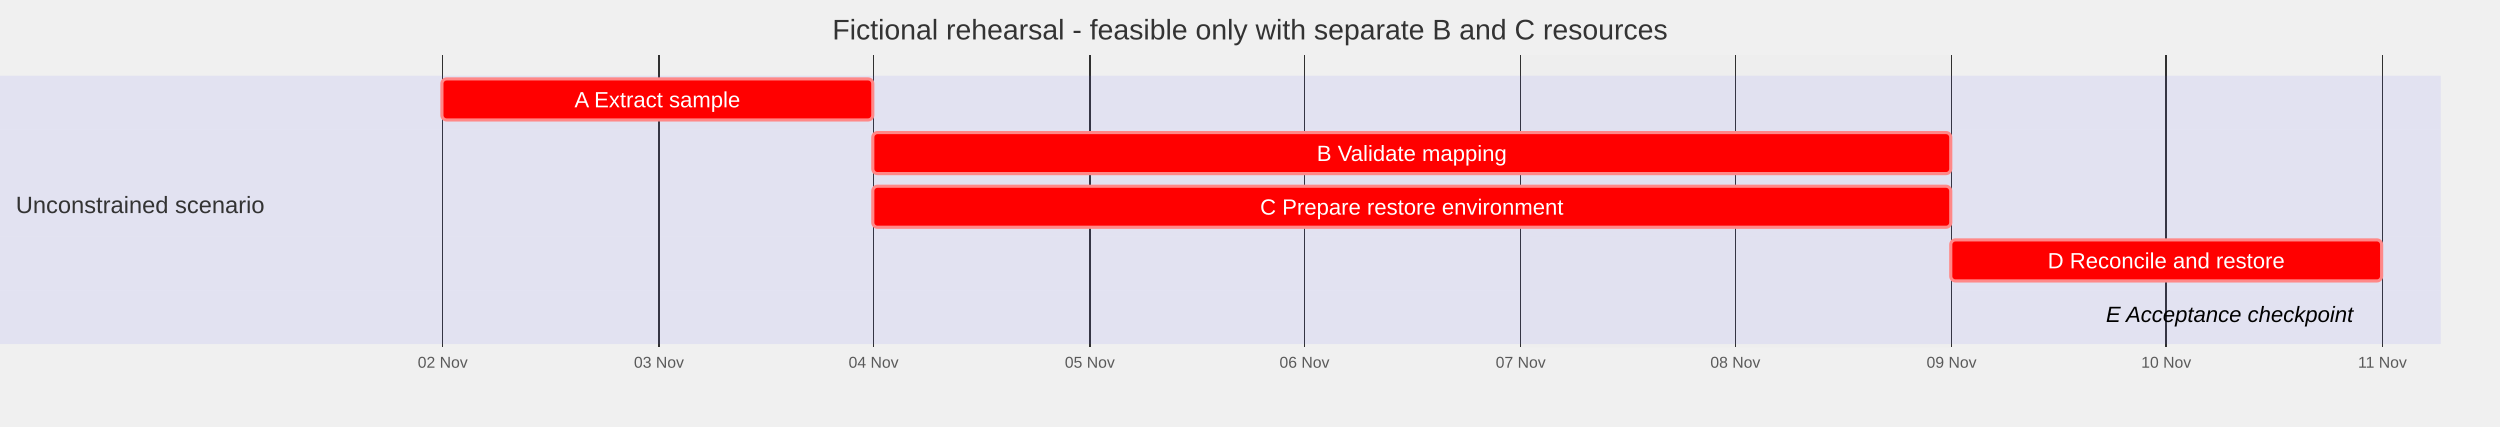
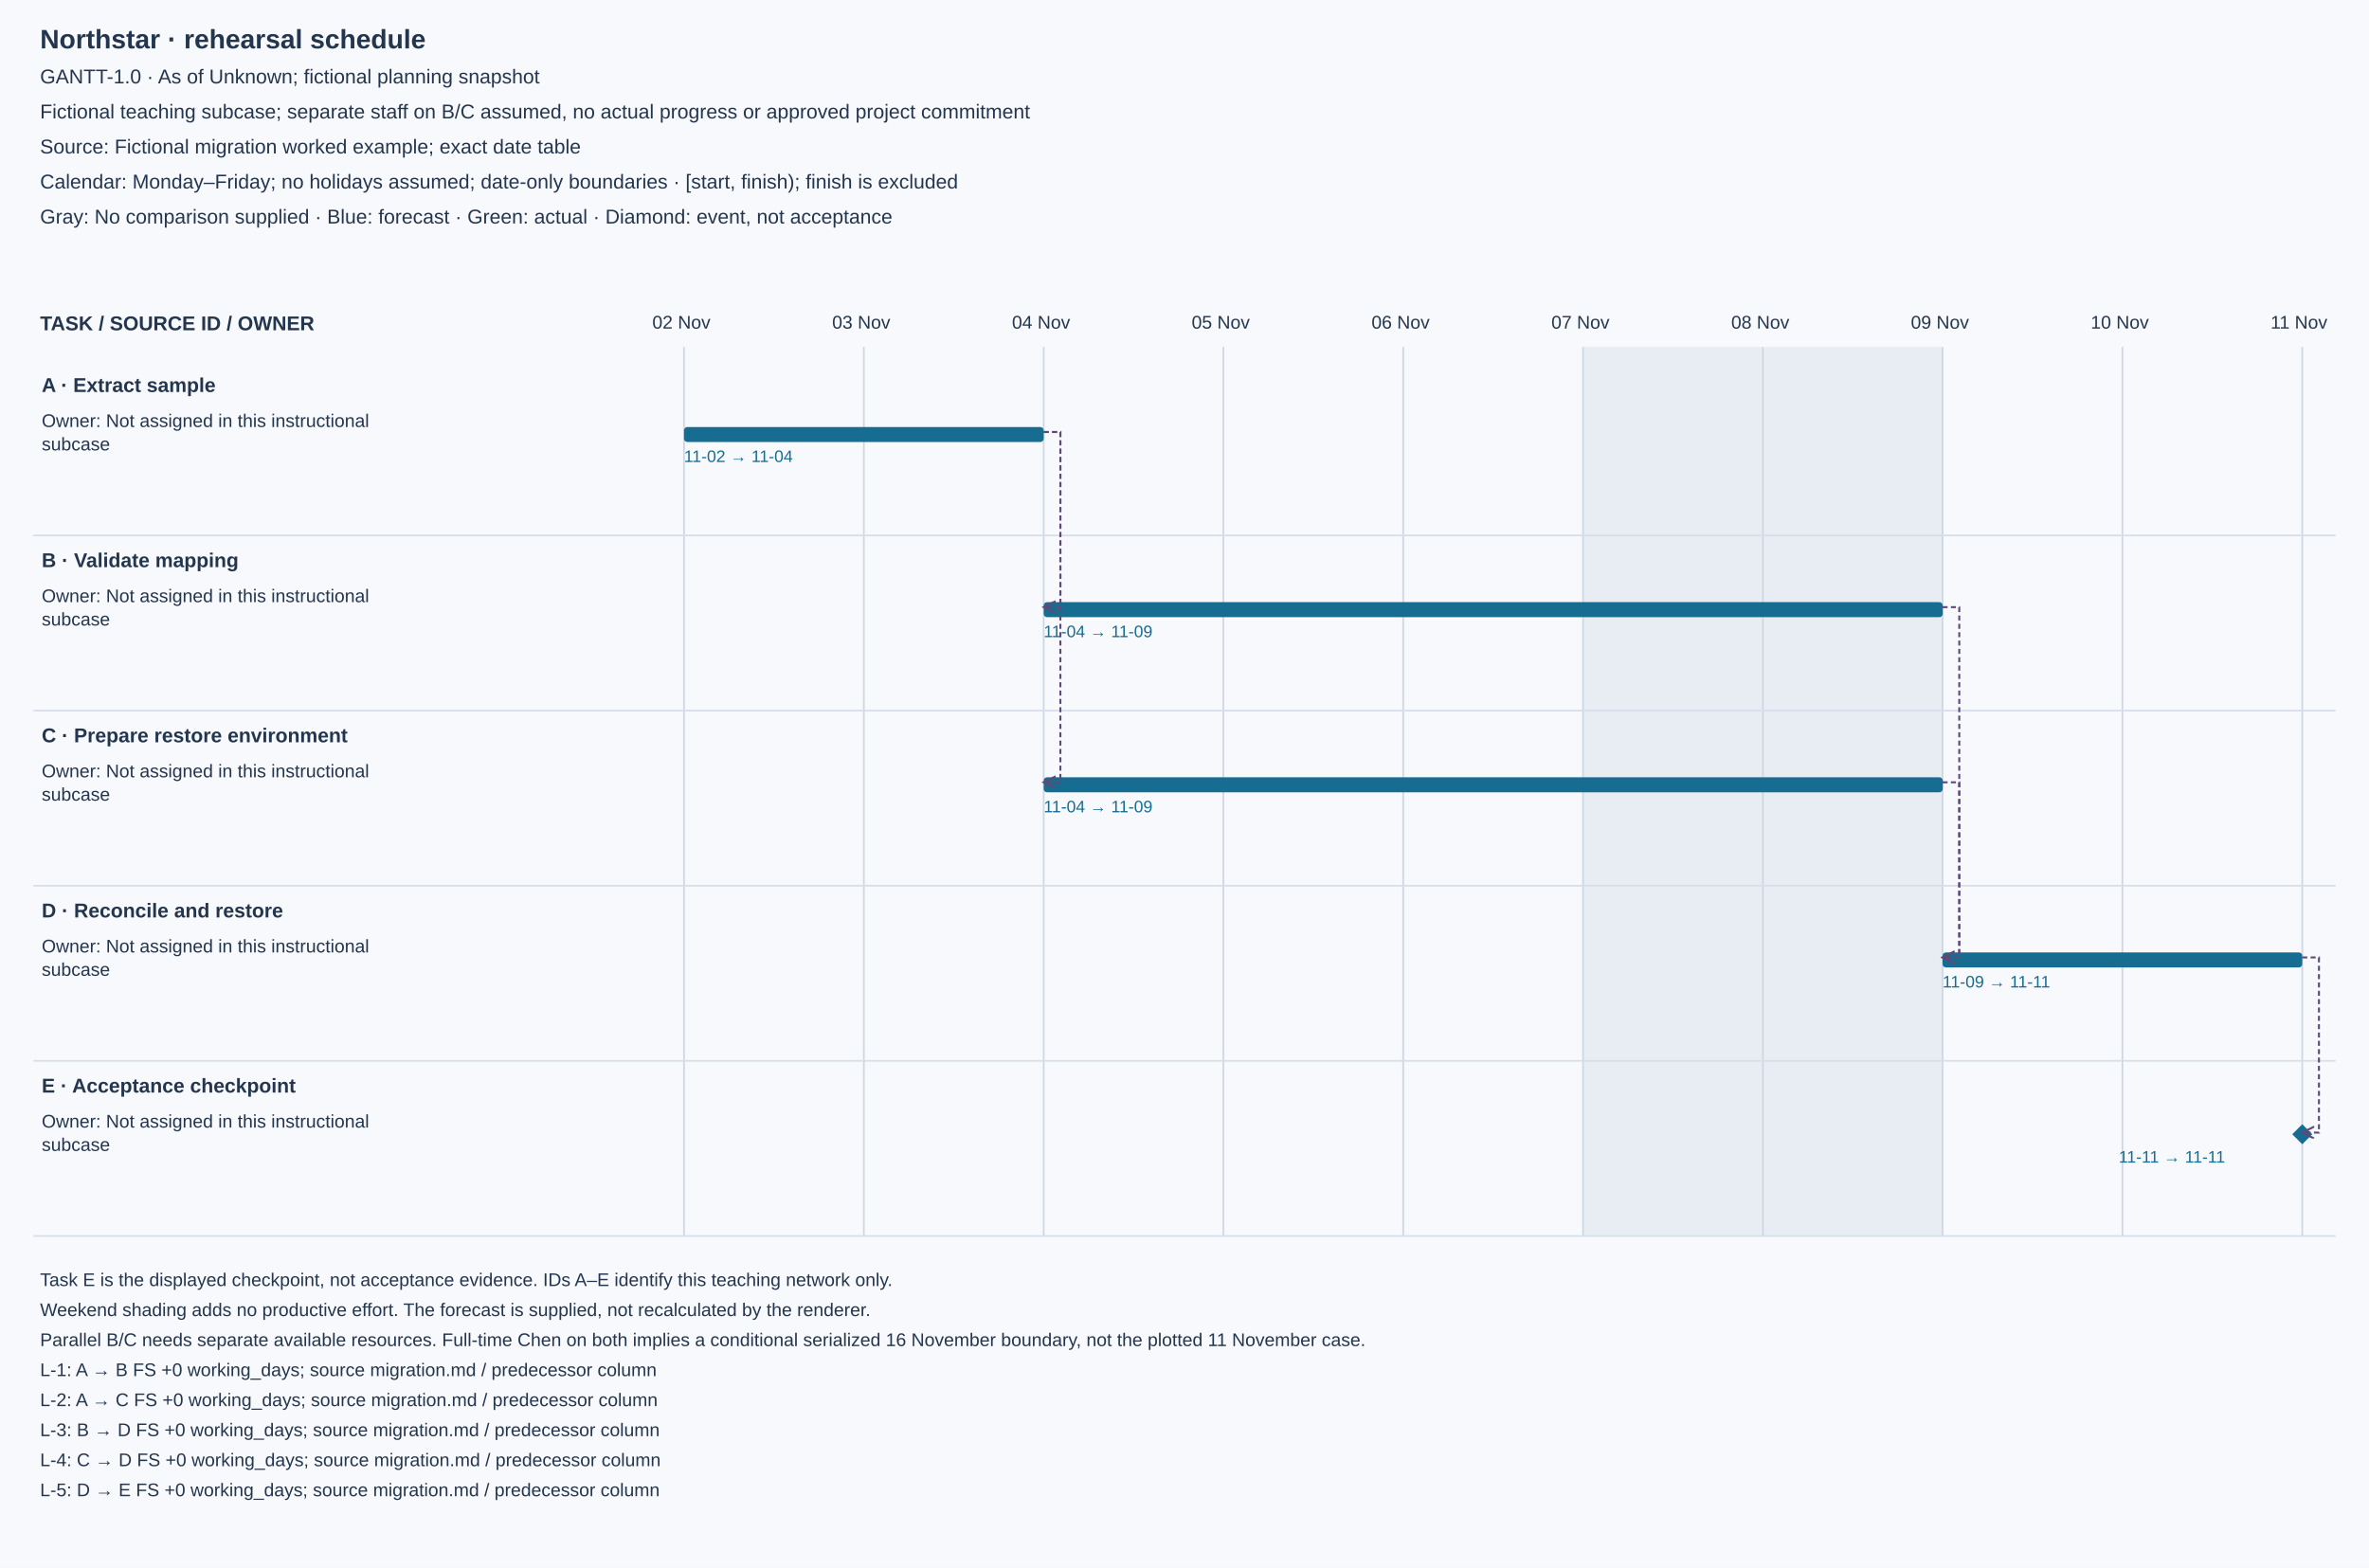
- <svg xmlns="http://www.w3.org/2000/svg" id="my-svg" width="100%" viewBox="0 0 1584 270" style="max-width: 1584px; background-color: white;" role="graphics-document document" aria-roledescription="gantt">
-   <style>#my-svg{font-family:Arial;font-size:16px;fill:#333;}@keyframes edge-animation-frame{from{stroke-dashoffset:0;}}@keyframes dash{to{stroke-dashoffset:0;}}#my-svg .edge-animation-slow{stroke-dasharray:9,5!important;stroke-dashoffset:900;animation:dash 50s linear infinite;stroke-linecap:round;}#my-svg .edge-animation-fast{stroke-dasharray:9,5!important;stroke-dashoffset:900;animation:dash 20s linear infinite;stroke-linecap:round;}#my-svg .error-icon{fill:#552222;}#my-svg .error-text{fill:#552222;stroke:#552222;}#my-svg .edge-thickness-normal{stroke-width:1px;}#my-svg .edge-thickness-thick{stroke-width:3.5px;}#my-svg .edge-pattern-solid{stroke-dasharray:0;}#my-svg .edge-thickness-invisible{stroke-width:0;fill:none;}#my-svg .edge-pattern-dashed{stroke-dasharray:3;}#my-svg .edge-pattern-dotted{stroke-dasharray:2;}#my-svg .marker{fill:#333333;stroke:#333333;}#my-svg .marker.cross{stroke:#333333;}#my-svg svg{font-family:Arial;font-size:16px;}#my-svg p{margin:0;}#my-svg .mermaid-main-font{font-family:Arial;}#my-svg .exclude-range{fill:#eeeeee;}#my-svg .section{stroke:none;opacity:0.2;}#my-svg .section0{fill:rgba(102, 102, 255, 0.49);}#my-svg .section2{fill:#fff400;}#my-svg .section1,#my-svg .section3{fill:white;opacity:0.2;}#my-svg .sectionTitle0{fill:#333;}#my-svg .sectionTitle1{fill:#333;}#my-svg .sectionTitle2{fill:#333;}#my-svg .sectionTitle3{fill:#333;}#my-svg .sectionTitle{text-anchor:start;font-family:Arial;}#my-svg .grid .tick{stroke:lightgrey;opacity:0.8;shape-rendering:crispEdges;}#my-svg .grid .tick text{font-family:Arial;fill:#333;}#my-svg .grid path{stroke-width:0;}#my-svg .today{fill:none;stroke:red;stroke-width:2px;}#my-svg .task{stroke-width:2;}#my-svg .taskText{text-anchor:middle;font-family:Arial;}#my-svg .taskTextOutsideRight{fill:black;text-anchor:start;font-family:Arial;}#my-svg .taskTextOutsideLeft{fill:black;text-anchor:end;}#my-svg .task.clickable{cursor:pointer;}#my-svg .taskText.clickable{cursor:pointer;fill:#003163!important;font-weight:bold;}#my-svg .taskTextOutsideLeft.clickable{cursor:pointer;fill:#003163!important;font-weight:bold;}#my-svg .taskTextOutsideRight.clickable{cursor:pointer;fill:#003163!important;font-weight:bold;}#my-svg .taskText0,#my-svg .taskText1,#my-svg .taskText2,#my-svg .taskText3{fill:white;}#my-svg .task0,#my-svg .task1,#my-svg .task2,#my-svg .task3{fill:#8a90dd;stroke:#534fbc;}#my-svg .taskTextOutside0,#my-svg .taskTextOutside2{fill:black;}#my-svg .taskTextOutside1,#my-svg .taskTextOutside3{fill:black;}#my-svg .active0,#my-svg .active1,#my-svg .active2,#my-svg .active3{fill:#bfc7ff;stroke:#534fbc;}#my-svg .activeText0,#my-svg .activeText1,#my-svg .activeText2,#my-svg .activeText3{fill:black!important;}#my-svg .done0,#my-svg .done1,#my-svg .done2,#my-svg .done3{stroke:grey;fill:lightgrey;stroke-width:2;}#my-svg .doneText0,#my-svg .doneText1,#my-svg .doneText2,#my-svg .doneText3{fill:black!important;}#my-svg .doneText0.taskTextOutsideLeft,#my-svg .doneText0.taskTextOutsideRight,#my-svg .doneText1.taskTextOutsideLeft,#my-svg .doneText1.taskTextOutsideRight,#my-svg .doneText2.taskTextOutsideLeft,#my-svg .doneText2.taskTextOutsideRight,#my-svg .doneText3.taskTextOutsideLeft,#my-svg .doneText3.taskTextOutsideRight{fill:black!important;}#my-svg .crit0,#my-svg .crit1,#my-svg .crit2,#my-svg .crit3{stroke:#ff8888;fill:red;stroke-width:2;}#my-svg .activeCrit0,#my-svg .activeCrit1,#my-svg .activeCrit2,#my-svg .activeCrit3{stroke:#ff8888;fill:#bfc7ff;stroke-width:2;}#my-svg .doneCrit0,#my-svg .doneCrit1,#my-svg .doneCrit2,#my-svg .doneCrit3{stroke:#ff8888;fill:lightgrey;stroke-width:2;cursor:pointer;shape-rendering:crispEdges;}#my-svg .milestone{transform:rotate(45deg) scale(0.8,0.8);}#my-svg .milestoneText{font-style:italic;}#my-svg .doneCritText0,#my-svg .doneCritText1,#my-svg .doneCritText2,#my-svg .doneCritText3{fill:black!important;}#my-svg .doneCritText0.taskTextOutsideLeft,#my-svg .doneCritText0.taskTextOutsideRight,#my-svg .doneCritText1.taskTextOutsideLeft,#my-svg .doneCritText1.taskTextOutsideRight,#my-svg .doneCritText2.taskTextOutsideLeft,#my-svg .doneCritText2.taskTextOutsideRight,#my-svg .doneCritText3.taskTextOutsideLeft,#my-svg .doneCritText3.taskTextOutsideRight{fill:black!important;}#my-svg .vert{stroke:navy;}#my-svg .vertText{font-size:15px;text-anchor:middle;fill:navy!important;}#my-svg .activeCritText0,#my-svg .activeCritText1,#my-svg .activeCritText2,#my-svg .activeCritText3{fill:black!important;}#my-svg .titleText{text-anchor:middle;font-size:18px;fill:#333;font-family:Arial;}#my-svg .node .neo-node{stroke:#9370DB;}#my-svg [data-look="neo"].node rect,#my-svg [data-look="neo"].cluster rect,#my-svg [data-look="neo"].node polygon{stroke:#9370DB;filter:drop-shadow(1px 2px 2px rgba(185, 185, 185, 1));}#my-svg [data-look="neo"].swimlane.cluster rect{filter:none;}#my-svg [data-look="neo"].node path{stroke:#9370DB;stroke-width:1px;}#my-svg [data-look="neo"].node .outer-path{filter:drop-shadow(1px 2px 2px rgba(185, 185, 185, 1));}#my-svg [data-look="neo"].node .neo-line path{stroke:#9370DB;filter:none;}#my-svg [data-look="neo"].node circle{stroke:#9370DB;filter:drop-shadow(1px 2px 2px rgba(185, 185, 185, 1));}#my-svg [data-look="neo"].node circle .state-start{fill:#000000;}#my-svg [data-look="neo"].icon-shape .icon{fill:#9370DB;filter:drop-shadow(1px 2px 2px rgba(185, 185, 185, 1));}#my-svg [data-look="neo"].icon-shape .icon-neo path{stroke:#9370DB;filter:drop-shadow(1px 2px 2px rgba(185, 185, 185, 1));}#my-svg :root{--mermaid-font-family:Arial;}</style>
-   <g />
-   <g>
-     <rect id="my-svg-exclude-2026-11-07" x="963" y="35" width="273" height="185" transform-origin="1031px 135px" class="exclude-range" />
+ <svg xmlns="http://www.w3.org/2000/svg" width="1420" height="940" viewBox="0 0 1420 940" role="img" aria-labelledby="title desc">
+   <defs>
+     <marker id="arrow" markerWidth="7" markerHeight="7" refX="6" refY="3" orient="auto">
+       <path d="M0,0 L6,3 L0,6" fill="none" stroke="#5d4a78" />
+     </marker>
+   </defs>
+   <rect width="1420" height="940" fill="#f7f9fc" />
+   <g font-family="Arial,sans-serif">
+     <text x="24.0" y="29.0" font-size="16" fill="#24364e" font-weight="700">Northstar · rehearsal schedule</text>
+     <text x="24.0" y="50.0" font-size="12" fill="#24364e" font-weight="400">GANTT-1.0 · As of Unknown; fictional planning snapshot</text>
+     <text x="24.0" y="71.0" font-size="12" fill="#24364e" font-weight="400">Fictional teaching subcase; separate staff on B/C assumed, no actual progress or approved project commitment</text>
+     <text x="24.0" y="92.0" font-size="12" fill="#24364e" font-weight="400">Source: Fictional migration worked example; exact date table</text>
+     <text x="24.0" y="113.0" font-size="12" fill="#24364e" font-weight="400">Calendar: Monday–Friday; no holidays assumed; date-only boundaries · [start, finish); finish is excluded</text>
+     <text x="24.0" y="134.0" font-size="12" fill="#24364e" font-weight="400">Gray: No comparison supplied · Blue: forecast · Green: actual · Diamond: event, not acceptance</text>
+     <text x="24.0" y="198.0" font-size="12" fill="#24364e" font-weight="700">TASK / SOURCE ID / OWNER</text>
+     <rect x="948.9" y="208" width="107.8" height="533" fill="#e8edf4" />
+     <rect x="1056.7" y="208" width="107.8" height="533" fill="#e8edf4" />
+     <path d="M410.0,208 V741" stroke="#cdd7e4" />
+     <text x="391.0" y="197.0" font-size="11" fill="#24364e" font-weight="400">02 Nov</text>
+     <path d="M517.8,208 V741" stroke="#cdd7e4" />
+     <text x="498.8" y="197.0" font-size="11" fill="#24364e" font-weight="400">03 Nov</text>
+     <path d="M625.6,208 V741" stroke="#cdd7e4" />
+     <text x="606.6" y="197.0" font-size="11" fill="#24364e" font-weight="400">04 Nov</text>
+     <path d="M733.3,208 V741" stroke="#cdd7e4" />
+     <text x="714.3" y="197.0" font-size="11" fill="#24364e" font-weight="400">05 Nov</text>
+     <path d="M841.1,208 V741" stroke="#cdd7e4" />
+     <text x="822.1" y="197.0" font-size="11" fill="#24364e" font-weight="400">06 Nov</text>
+     <path d="M948.9,208 V741" stroke="#cdd7e4" />
+     <text x="929.9" y="197.0" font-size="11" fill="#24364e" font-weight="400">07 Nov</text>
+     <path d="M1056.7,208 V741" stroke="#cdd7e4" />
+     <text x="1037.7" y="197.0" font-size="11" fill="#24364e" font-weight="400">08 Nov</text>
+     <path d="M1164.4,208 V741" stroke="#cdd7e4" />
+     <text x="1145.4" y="197.0" font-size="11" fill="#24364e" font-weight="400">09 Nov</text>
+     <path d="M1272.2,208 V741" stroke="#cdd7e4" />
+     <text x="1253.2" y="197.0" font-size="11" fill="#24364e" font-weight="400">10 Nov</text>
+     <path d="M1380.0,208 V741" stroke="#cdd7e4" />
+     <text x="1361.0" y="197.0" font-size="11" fill="#24364e" font-weight="400">11 Nov</text>
+     <g data-task="A">
+       <path d="M20,321 H1400" stroke="#d6deea" />
+       <text x="25.0" y="235.0" font-size="12" fill="#24364e" font-weight="600">A · Extract sample</text>
+       <text x="25.0" y="256.0" font-size="11" fill="#24364e" font-weight="400">Owner: Not assigned in this instructional</text>
+       <text x="25.0" y="270.0" font-size="11" fill="#24364e" font-weight="400">subcase</text>
+       <rect class="forecast" x="410.0" y="256" width="215.6" height="9" rx="2" fill="#176c91" />
+       <text x="410.0" y="277.0" font-size="10" fill="#176c91" font-weight="400">11-02 → 11-04</text>
+     </g>
+     <g data-task="B">
+       <path d="M20,426 H1400" stroke="#d6deea" />
+       <text x="25.0" y="340.0" font-size="12" fill="#24364e" font-weight="600">B · Validate mapping</text>
+       <text x="25.0" y="361.0" font-size="11" fill="#24364e" font-weight="400">Owner: Not assigned in this instructional</text>
+       <text x="25.0" y="375.0" font-size="11" fill="#24364e" font-weight="400">subcase</text>
+       <rect class="forecast" x="625.6" y="361" width="538.9" height="9" rx="2" fill="#176c91" />
+       <text x="625.6" y="382.0" font-size="10" fill="#176c91" font-weight="400">11-04 → 11-09</text>
+     </g>
+     <g data-task="C">
+       <path d="M20,531 H1400" stroke="#d6deea" />
+       <text x="25.0" y="445.0" font-size="12" fill="#24364e" font-weight="600">C · Prepare restore environment</text>
+       <text x="25.0" y="466.0" font-size="11" fill="#24364e" font-weight="400">Owner: Not assigned in this instructional</text>
+       <text x="25.0" y="480.0" font-size="11" fill="#24364e" font-weight="400">subcase</text>
+       <rect class="forecast" x="625.6" y="466" width="538.9" height="9" rx="2" fill="#176c91" />
+       <text x="625.6" y="487.0" font-size="10" fill="#176c91" font-weight="400">11-04 → 11-09</text>
+     </g>
+     <g data-task="D">
+       <path d="M20,636 H1400" stroke="#d6deea" />
+       <text x="25.0" y="550.0" font-size="12" fill="#24364e" font-weight="600">D · Reconcile and restore</text>
+       <text x="25.0" y="571.0" font-size="11" fill="#24364e" font-weight="400">Owner: Not assigned in this instructional</text>
+       <text x="25.0" y="585.0" font-size="11" fill="#24364e" font-weight="400">subcase</text>
+       <rect class="forecast" x="1164.4" y="571" width="215.6" height="9" rx="2" fill="#176c91" />
+       <text x="1164.4" y="592.0" font-size="10" fill="#176c91" font-weight="400">11-09 → 11-11</text>
+     </g>
+     <g data-task="E">
+       <path d="M20,741 H1400" stroke="#d6deea" />
+       <text x="25.0" y="655.0" font-size="12" fill="#24364e" font-weight="600">E · Acceptance checkpoint</text>
+       <text x="25.0" y="676.0" font-size="11" fill="#24364e" font-weight="400">Owner: Not assigned in this instructional</text>
+       <text x="25.0" y="690.0" font-size="11" fill="#24364e" font-weight="400">subcase</text>
+       <path class="forecast" d="M1380.0,674 l6,6 -6,6 -6,-6 Z" fill="#176c91" />
+       <text x="1270.0" y="697.0" font-size="10" fill="#176c91" font-weight="400">11-11 → 11-11</text>
+     </g>
+     <path class="dependency" d="M625.6,259 H635.6 V364 H625.6" fill="none" stroke="#5d4a78" stroke-width="1.2" stroke-dasharray="3 2" marker-end="url(#arrow)" />
+     <path class="dependency" d="M625.6,259 H635.6 V469 H625.6" fill="none" stroke="#5d4a78" stroke-width="1.2" stroke-dasharray="3 2" marker-end="url(#arrow)" />
+     <path class="dependency" d="M1164.4,364 H1174.4 V574 H1164.4" fill="none" stroke="#5d4a78" stroke-width="1.2" stroke-dasharray="3 2" marker-end="url(#arrow)" />
+     <path class="dependency" d="M1164.4,469 H1174.4 V574 H1164.4" fill="none" stroke="#5d4a78" stroke-width="1.2" stroke-dasharray="3 2" marker-end="url(#arrow)" />
+     <path class="dependency" d="M1380.0,574 H1390.0 V679 H1380.0" fill="none" stroke="#5d4a78" stroke-width="1.2" stroke-dasharray="3 2" marker-end="url(#arrow)" />
+     <text x="24.0" y="771.0" font-size="11" fill="#24364e" font-weight="400">Task E is the displayed checkpoint, not acceptance evidence. IDs A–E identify this teaching network only.</text>
+     <text x="24.0" y="789.0" font-size="11" fill="#24364e" font-weight="400">Weekend shading adds no productive effort. The forecast is supplied, not recalculated by the renderer.</text>
+     <text x="24.0" y="807.0" font-size="11" fill="#24364e" font-weight="400">Parallel B/C needs separate available resources. Full-time Chen on both implies a conditional serialized 16 November boundary, not the plotted 11 November case.</text>
+     <text x="24.0" y="825.0" font-size="11" fill="#24364e" font-weight="400">L-1: A → B FS +0 working_days; source migration.md / predecessor column</text>
+     <text x="24.0" y="843.0" font-size="11" fill="#24364e" font-weight="400">L-2: A → C FS +0 working_days; source migration.md / predecessor column</text>
+     <text x="24.0" y="861.0" font-size="11" fill="#24364e" font-weight="400">L-3: B → D FS +0 working_days; source migration.md / predecessor column</text>
+     <text x="24.0" y="879.0" font-size="11" fill="#24364e" font-weight="400">L-4: C → D FS +0 working_days; source migration.md / predecessor column</text>
+     <text x="24.0" y="897.0" font-size="11" fill="#24364e" font-weight="400">L-5: D → E FS +0 working_days; source migration.md / predecessor column</text>
  </g>
-   <g class="grid" transform="translate(280, 220)" fill="none" font-size="10" font-family="sans-serif" text-anchor="middle">
-     <path class="domain" stroke="currentColor" d="M0.5,-185V0.5H1229.5V-185" />
-     <g class="tick" opacity="1" transform="translate(0.5,0)">
-       <line stroke="currentColor" y2="-185" />
-       <text fill="#000" y="3" dy="1em" stroke="none" font-size="10" style="text-anchor: middle;">02 Nov</text>
-     </g>
-     <g class="tick" opacity="1" transform="translate(137.5,0)">
-       <line stroke="currentColor" y2="-185" />
-       <text fill="#000" y="3" dy="1em" stroke="none" font-size="10" style="text-anchor: middle;">03 Nov</text>
-     </g>
-     <g class="tick" opacity="1" transform="translate(273.5,0)">
-       <line stroke="currentColor" y2="-185" />
-       <text fill="#000" y="3" dy="1em" stroke="none" font-size="10" style="text-anchor: middle;">04 Nov</text>
-     </g>
-     <g class="tick" opacity="1" transform="translate(410.5,0)">
-       <line stroke="currentColor" y2="-185" />
-       <text fill="#000" y="3" dy="1em" stroke="none" font-size="10" style="text-anchor: middle;">05 Nov</text>
-     </g>
-     <g class="tick" opacity="1" transform="translate(546.5,0)">
-       <line stroke="currentColor" y2="-185" />
-       <text fill="#000" y="3" dy="1em" stroke="none" font-size="10" style="text-anchor: middle;">06 Nov</text>
-     </g>
-     <g class="tick" opacity="1" transform="translate(683.5,0)">
-       <line stroke="currentColor" y2="-185" />
-       <text fill="#000" y="3" dy="1em" stroke="none" font-size="10" style="text-anchor: middle;">07 Nov</text>
-     </g>
-     <g class="tick" opacity="1" transform="translate(819.5,0)">
-       <line stroke="currentColor" y2="-185" />
-       <text fill="#000" y="3" dy="1em" stroke="none" font-size="10" style="text-anchor: middle;">08 Nov</text>
-     </g>
-     <g class="tick" opacity="1" transform="translate(956.5,0)">
-       <line stroke="currentColor" y2="-185" />
-       <text fill="#000" y="3" dy="1em" stroke="none" font-size="10" style="text-anchor: middle;">09 Nov</text>
-     </g>
-     <g class="tick" opacity="1" transform="translate(1092.5,0)">
-       <line stroke="currentColor" y2="-185" />
-       <text fill="#000" y="3" dy="1em" stroke="none" font-size="10" style="text-anchor: middle;">10 Nov</text>
-     </g>
-     <g class="tick" opacity="1" transform="translate(1229.5,0)">
-       <line stroke="currentColor" y2="-185" />
-       <text fill="#000" y="3" dy="1em" stroke="none" font-size="10" style="text-anchor: middle;">11 Nov</text>
-     </g>
-   </g>
-   <g>
-     <rect x="0" y="48" width="1546.5" height="34" class="section section0" />
-     <rect x="0" y="82" width="1546.5" height="34" class="section section0" />
-     <rect x="0" y="116" width="1546.5" height="34" class="section section0" />
-     <rect x="0" y="150" width="1546.5" height="34" class="section section0" />
-     <rect x="0" y="184" width="1546.5" height="34" class="section section0" />
-   </g>
-   <g>
-     <rect id="my-svg-a" rx="3" ry="3" x="280" y="50" width="273" height="26" transform-origin="416.5px 63px" class="task crit0" />
-     <rect id="my-svg-b" rx="3" ry="3" x="553" y="84" width="683" height="26" transform-origin="894.5px 97px" class="task crit0" />
-     <rect id="my-svg-c" rx="3" ry="3" x="553" y="118" width="683" height="26" transform-origin="894.5px 131px" class="task crit0" />
-     <rect id="my-svg-d" rx="3" ry="3" x="1236" y="152" width="273" height="26" transform-origin="1372.5px 165px" class="task crit0" />
-     <rect id="my-svg-e" rx="3" ry="3" x="1496" y="186" width="26" height="26" transform-origin="1509px 199px" class="task milestone  task0" />
-     <text id="my-svg-a-text" font-size="14" x="416.5" y="68" class="taskText taskText0  critText0 width-106.2548828125">A Extract sample </text>
-     <text id="my-svg-b-text" font-size="14" x="894.5" y="102" class="taskText taskText0  critText0 width-120.587890625">B Validate mapping </text>
-     <text id="my-svg-c-text" font-size="14" x="894.5" y="136" class="taskText taskText0  critText0 width-193.3095703125">C Prepare restore environment </text>
-     <text id="my-svg-d-text" font-size="14" x="1372.5" y="170" class="taskText taskText0  critText0 width-150.3994140625">D Reconcile and restore </text>
-     <text id="my-svg-e-text" font-size="14" x="1491" y="204" class="taskTextOutsideLeft taskTextOutside0  milestoneText">E Acceptance checkpoint </text>
-   </g>
-   <g>
-     <text dy="0em" x="10" y="135" font-size="15" class="sectionTitle sectionTitle0">
-       <tspan alignment-baseline="central" x="10">Unconstrained scenario</tspan>
-     </text>
-   </g>
-   <text x="792" y="25" class="titleText">Fictional rehearsal - feasible only with separate B and C resources</text>
</svg>
